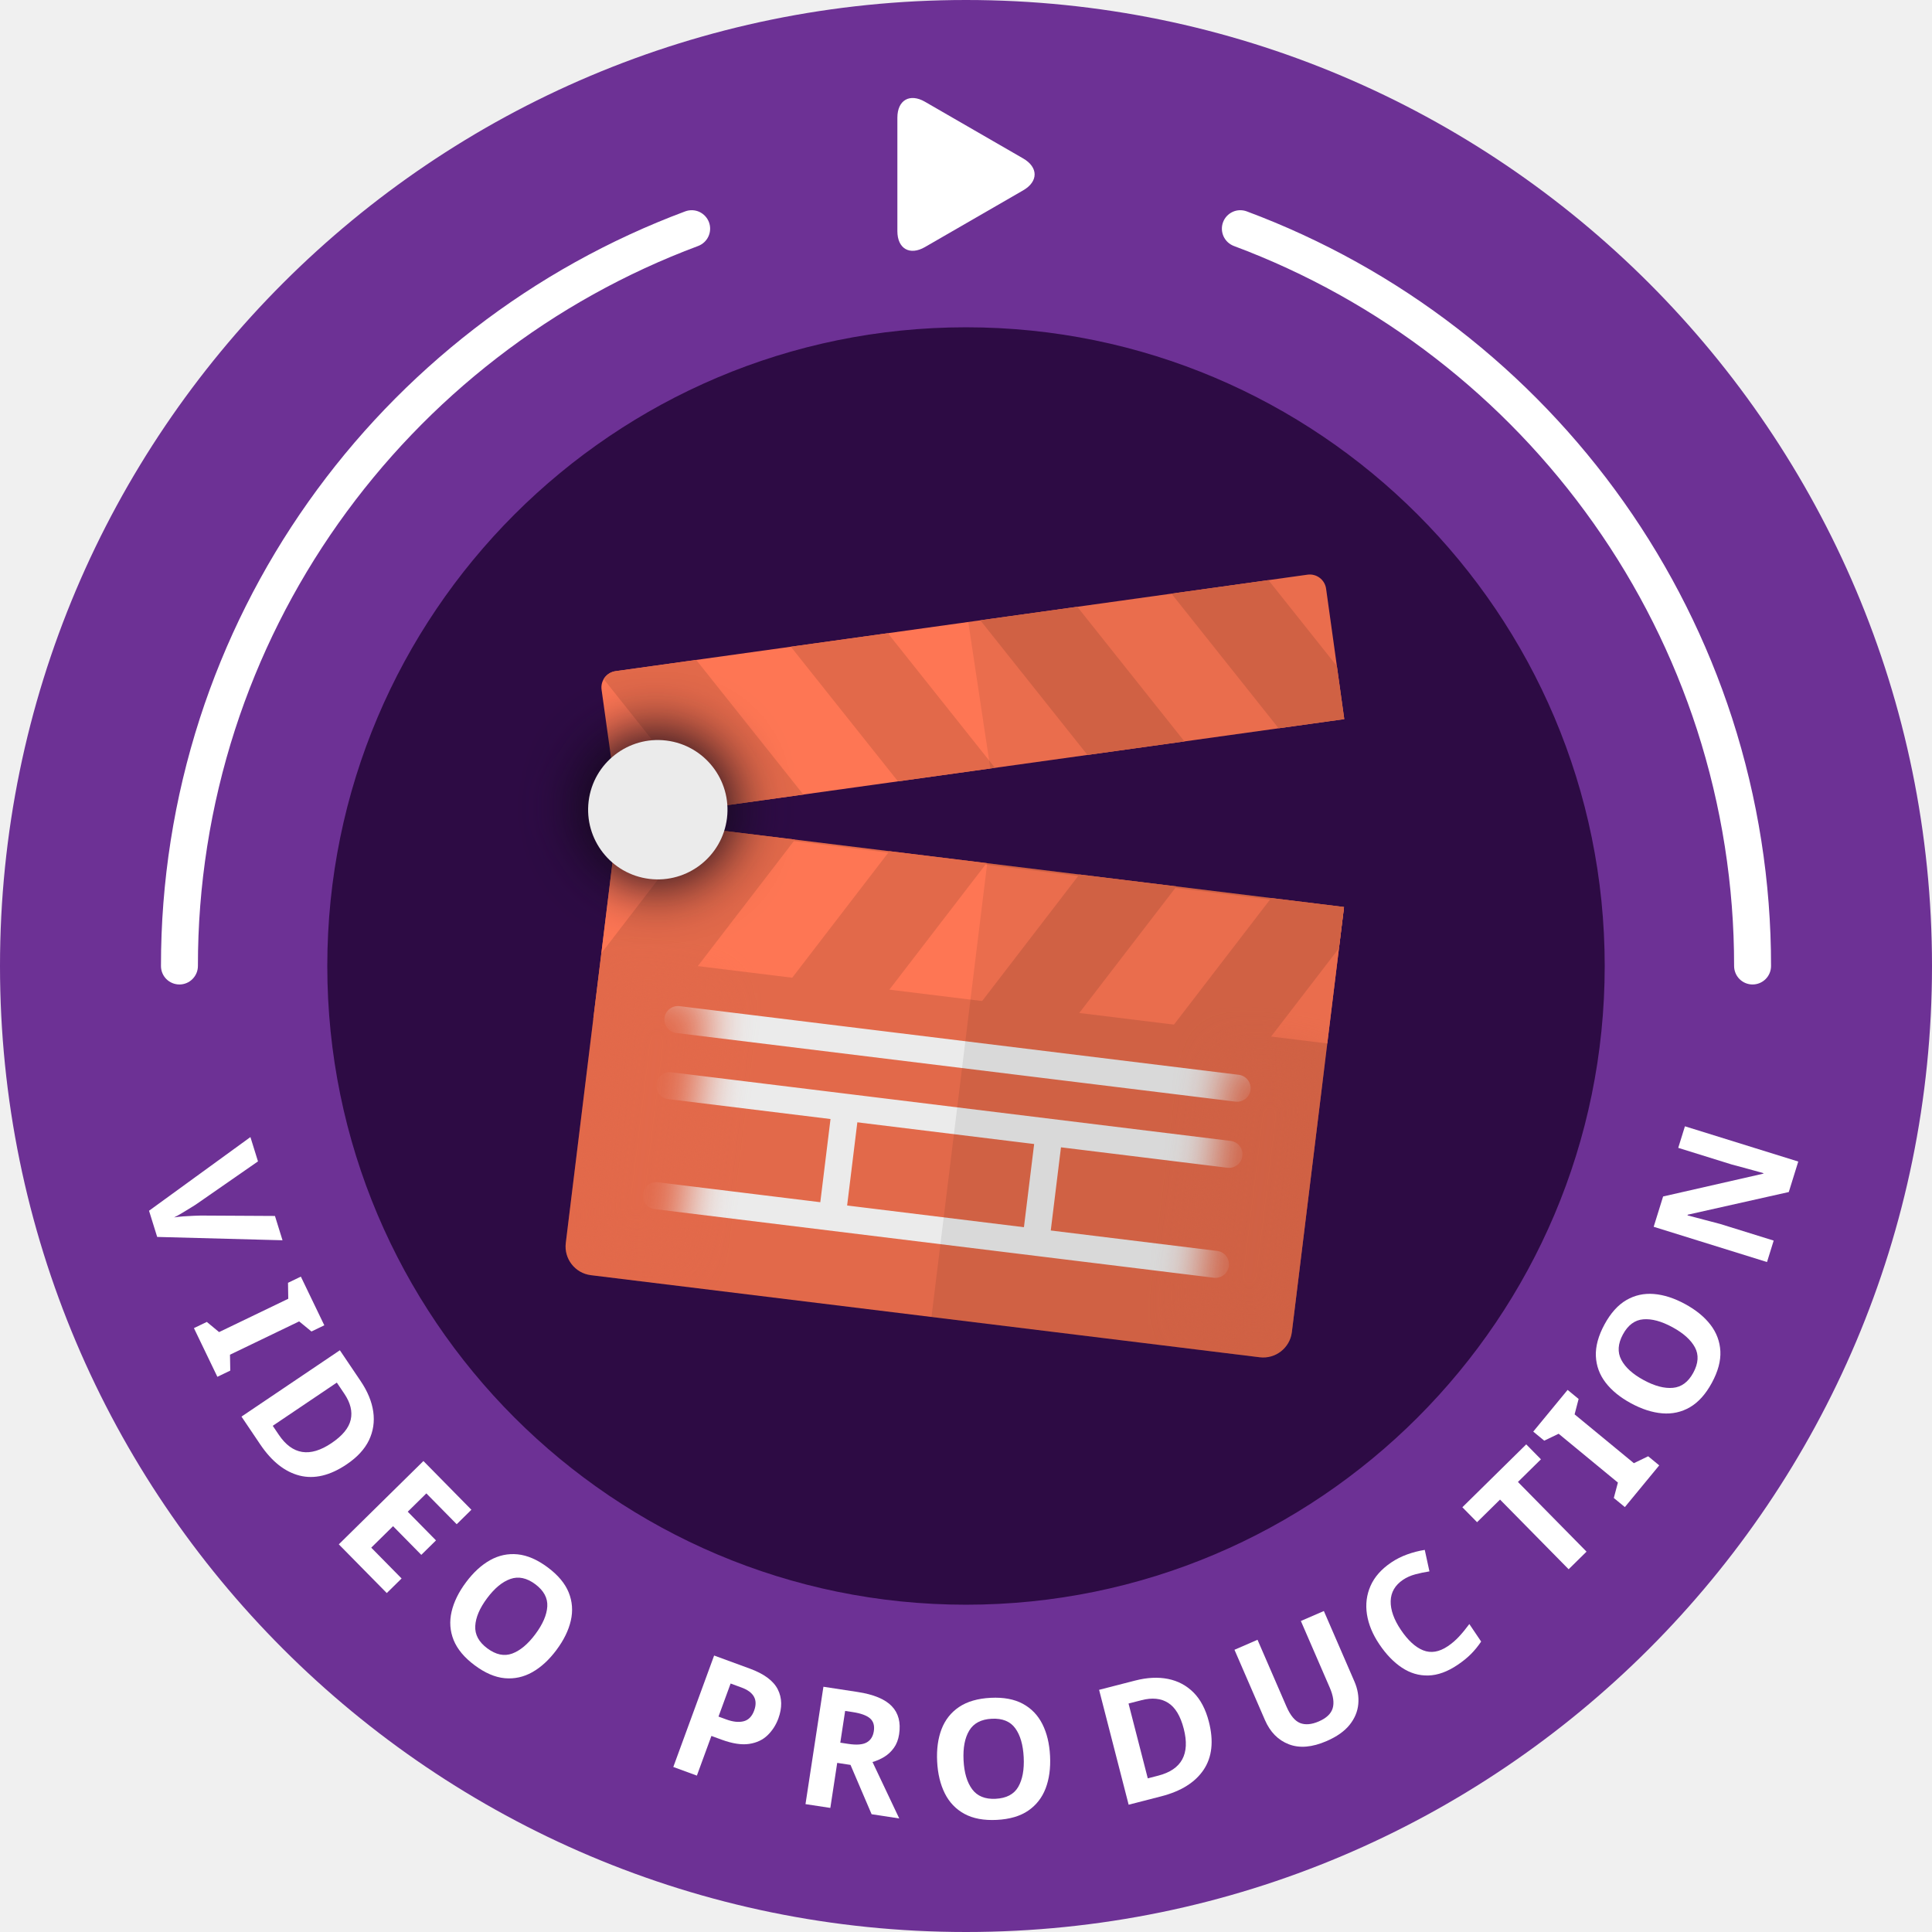
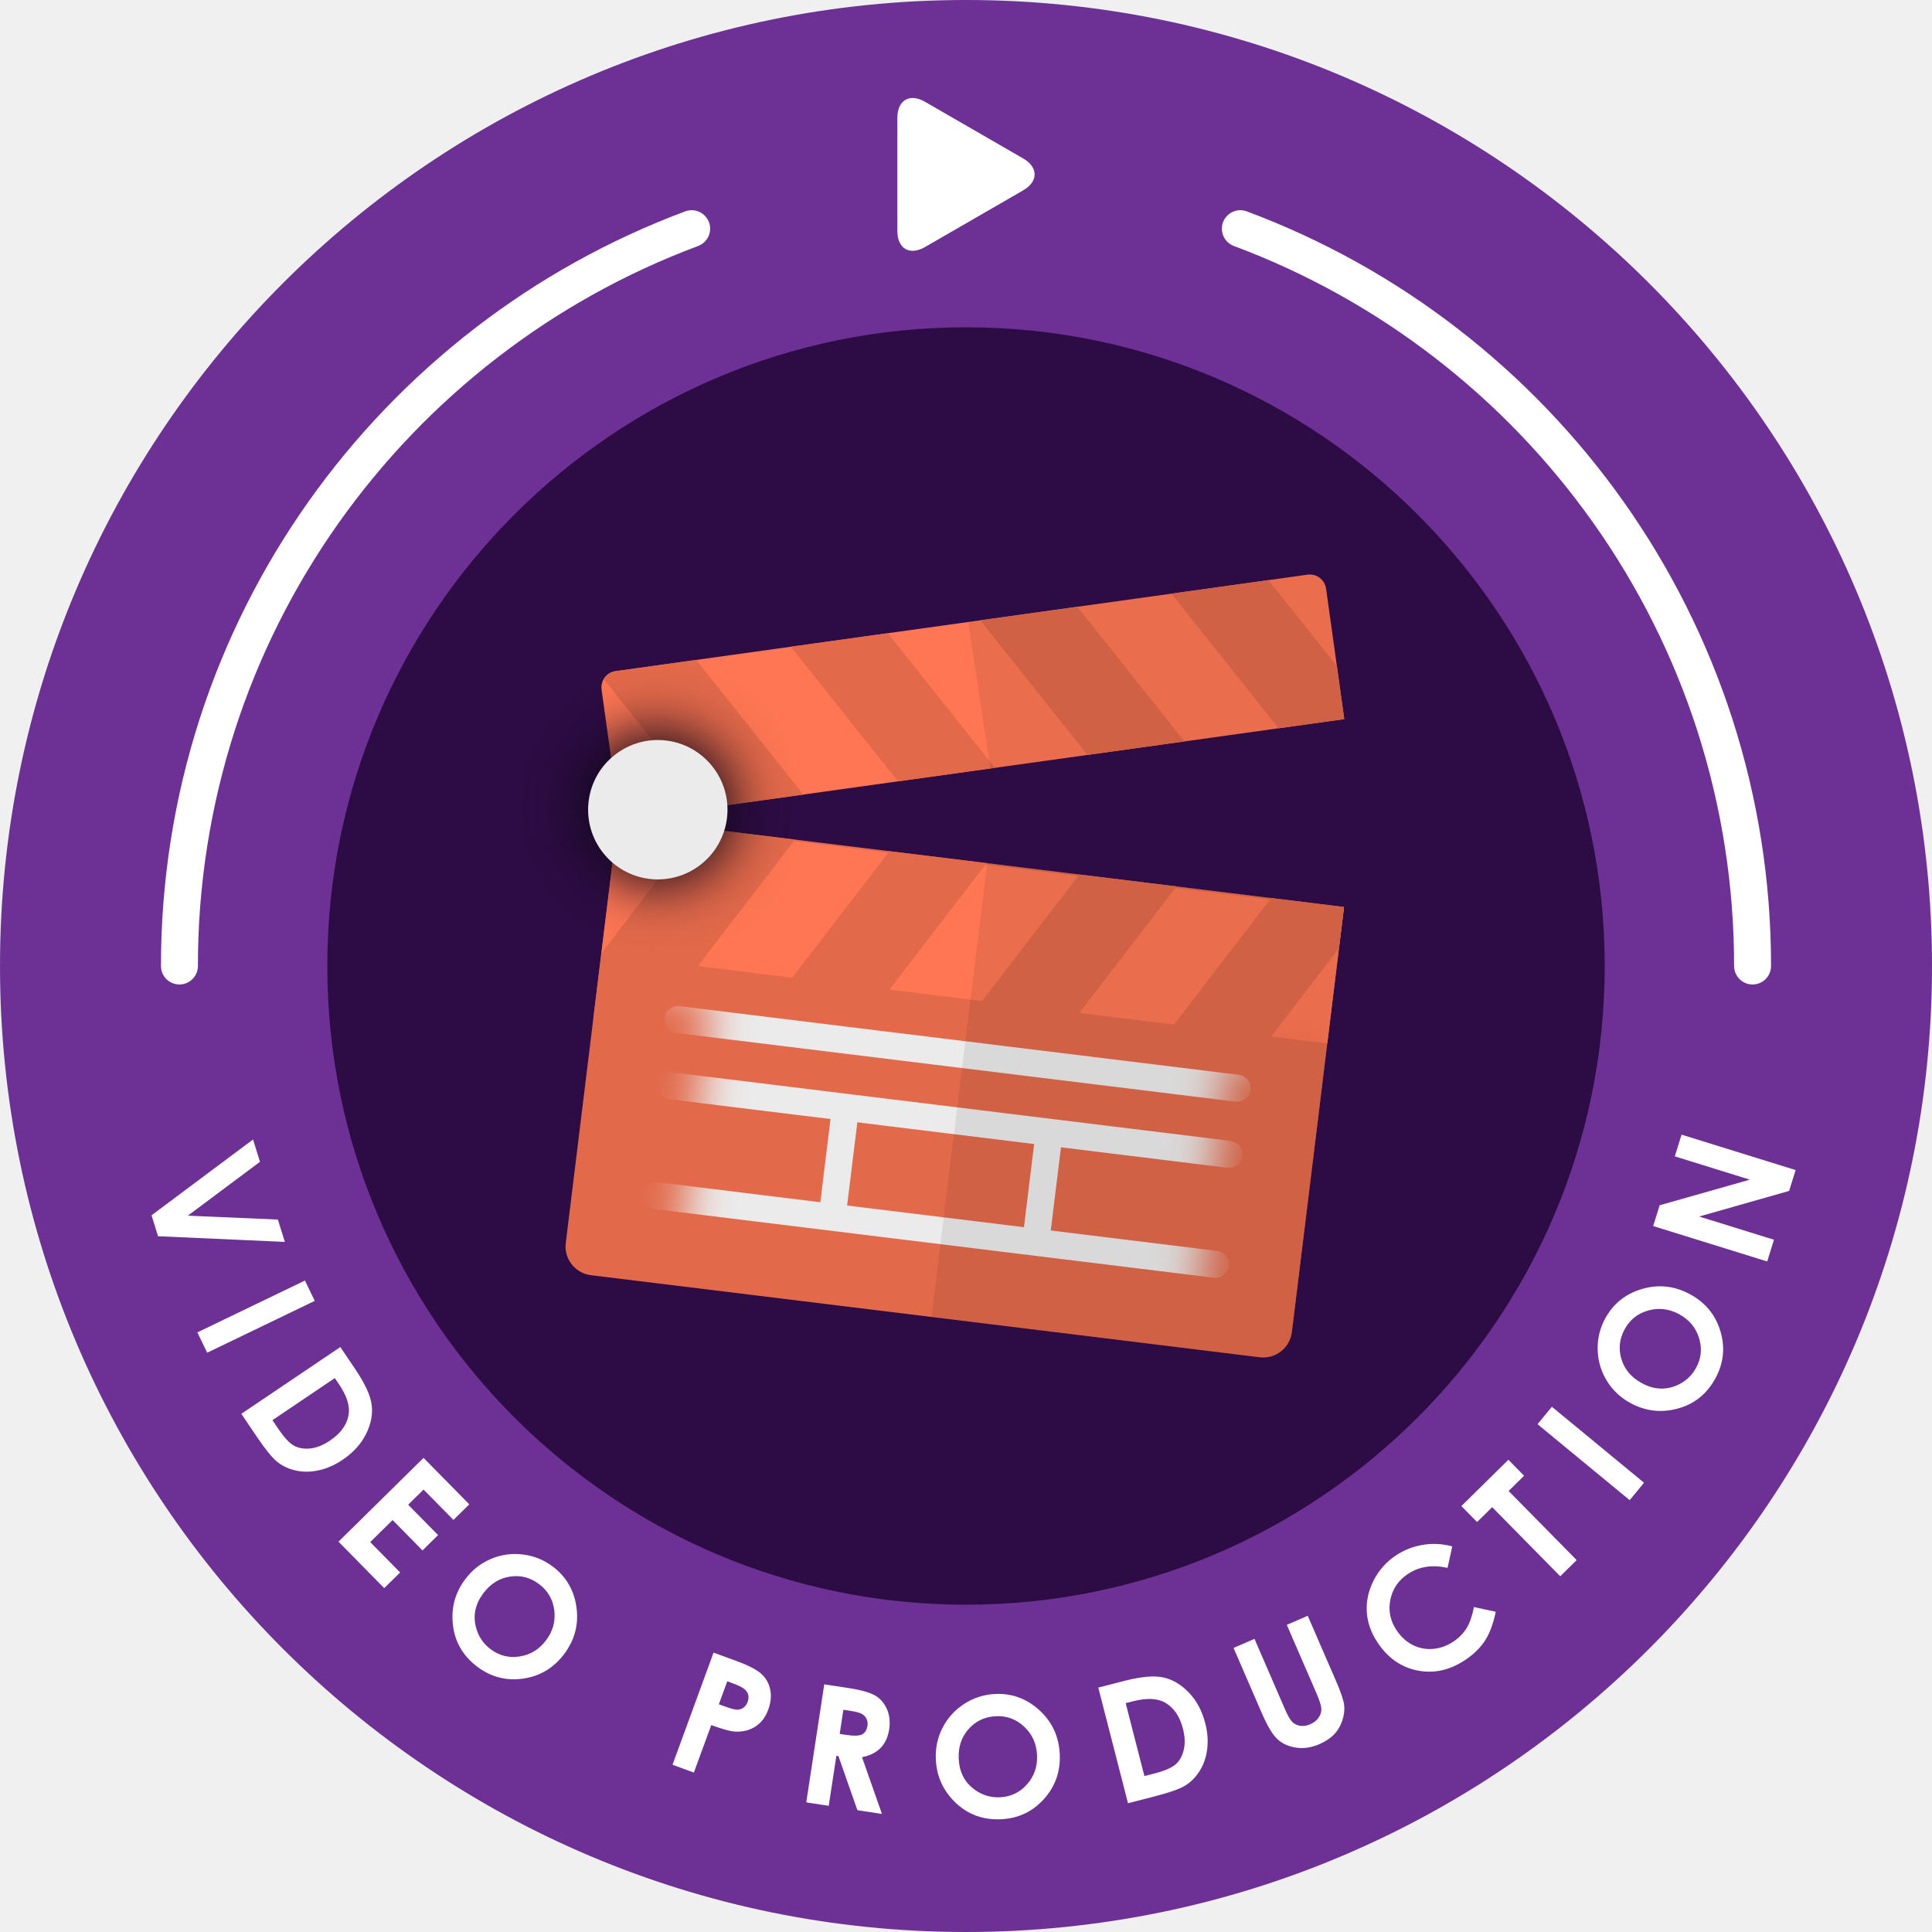
<svg xmlns="http://www.w3.org/2000/svg" style="isolation:isolate" viewBox="2282.866 754.491 522.974 522.974" width="522.974" height="522.974">
  <defs>
-     <clipPath id="_clipPath_ESN05KIvNSccpb6ncoM7irkcxPYnp8QJ">
+     <clipPath id="_clipPath_3q31R25AF3iXmdYgoEAkZuRRqNWu70Sh">
      <rect x="2282.866" y="754.491" width="522.974" height="522.974" />
    </clipPath>
  </defs>
-   <g clip-path="url(#_clipPath_ESN05KIvNSccpb6ncoM7irkcxPYnp8QJ)">
+   <g clip-path="url(#_clipPath_3q31R25AF3iXmdYgoEAkZuRRqNWu70Sh)">
    <g>
      <circle vector-effect="non-scaling-stroke" cx="2544.353" cy="1015.978" r="190" fill="none" />
      <circle vector-effect="non-scaling-stroke" cx="2544.353" cy="1015.978" r="197.425" fill="rgb(45,11,68)" />
      <path d=" M 2282.866 1015.978 C 2282.866 871.659 2400.034 754.491 2544.353 754.491 C 2688.671 754.491 2805.84 871.659 2805.84 1015.978 C 2805.84 1160.296 2688.671 1277.465 2544.353 1277.465 C 2400.034 1277.465 2282.866 1160.296 2282.866 1015.978 Z  M 2371.46 1015.978 C 2371.46 920.556 2448.931 843.085 2544.353 843.085 C 2639.775 843.085 2717.246 920.556 2717.246 1015.978 C 2717.246 1111.4 2639.775 1188.871 2544.353 1188.871 C 2448.931 1188.871 2371.46 1111.4 2371.46 1015.978 Z " fill-rule="evenodd" fill="rgb(109,49,149)" />
      <circle vector-effect="non-scaling-stroke" cx="2544.353" cy="1015.978" r="190" fill="none" />
-       <g transform="matrix(1,0,0,1,2354.352,825.978)">
-         <text transform="matrix(0.297,0.955,-0.955,0.297,-34.378,245.85)" style="font-family:'Century Gothic';font-weight:700;font-size:45px;font-style:normal;letter-spacing:12;fill:#ffffff;stroke:none;">V</text>
-         <text transform="matrix(0.434,0.901,-0.901,0.434,-19.616,286.729)" style="font-family:'Century Gothic';font-weight:700;font-size:45px;font-style:normal;letter-spacing:12;fill:#ffffff;stroke:none;">I</text>
-         <text transform="matrix(0.559,0.829,-0.829,0.559,-8.381,308.619)" style="font-family:'Century Gothic';font-weight:700;font-size:45px;font-style:normal;letter-spacing:12;fill:#ffffff;stroke:none;">D</text>
-         <text transform="matrix(0.702,0.713,-0.713,0.702,17.383,343.665)" style="font-family:'Century Gothic';font-weight:700;font-size:45px;font-style:normal;letter-spacing:12;fill:#ffffff;stroke:none;">E</text>
-         <text transform="matrix(0.801,0.598,-0.598,0.801,42.908,368.199)" style="font-family:'Century Gothic';font-weight:700;font-size:45px;font-style:normal;letter-spacing:12;fill:#ffffff;stroke:none;">O </text>
-         <text transform="matrix(0.939,0.344,-0.344,0.939,106.97,405.423)" style="font-family:'Century Gothic';font-weight:700;font-size:45px;font-style:normal;letter-spacing:12;fill:#ffffff;stroke:none;">P</text>
-         <text transform="matrix(0.989,0.151,-0.151,0.989,142.552,416.262)" style="font-family:'Century Gothic';font-weight:700;font-size:45px;font-style:normal;letter-spacing:12;fill:#ffffff;stroke:none;">R</text>
-         <text transform="matrix(0.999,-0.05,0.05,0.999,180.39,421.585)" style="font-family:'Century Gothic';font-weight:700;font-size:45px;font-style:normal;letter-spacing:12;fill:#ffffff;stroke:none;">O</text>
-         <text transform="matrix(0.968,-0.249,0.249,0.968,230.11,418.039)" style="font-family:'Century Gothic';font-weight:700;font-size:45px;font-style:normal;letter-spacing:12;fill:#ffffff;stroke:none;">D</text>
-         <text transform="matrix(0.918,-0.398,0.398,0.918,271.945,406.105)" style="font-family:'Century Gothic';font-weight:700;font-size:45px;font-style:normal;letter-spacing:12;fill:#ffffff;stroke:none;">U</text>
-         <text transform="matrix(0.829,-0.559,0.559,0.829,308.676,388.341)" style="font-family:'Century Gothic';font-weight:700;font-size:45px;font-style:normal;letter-spacing:12;fill:#ffffff;stroke:none;">C</text>
-         <text transform="matrix(0.713,-0.702,0.702,0.713,346.266,360.054)" style="font-family:'Century Gothic';font-weight:700;font-size:45px;font-style:normal;letter-spacing:12;fill:#ffffff;stroke:none;">T</text>
-         <text transform="matrix(0.636,-0.772,0.772,0.636,367.435,337.576)" style="font-family:'Century Gothic';font-weight:700;font-size:45px;font-style:normal;letter-spacing:12;fill:#ffffff;stroke:none;">I</text>
-         <text transform="matrix(0.477,-0.879,0.879,0.477,382.952,318.363)" style="font-family:'Century Gothic';font-weight:700;font-size:45px;font-style:normal;letter-spacing:12;fill:#ffffff;stroke:none;">O</text>
-         <text transform="matrix(0.297,-0.955,0.955,0.297,405.626,274)" style="font-family:'Century Gothic';font-weight:700;font-size:45px;font-style:normal;letter-spacing:12;fill:#ffffff;stroke:none;">N</text>
-       </g>
+       <path d=" M 2464.914 1232.19 L 2476.019 1201.836 L 2482.148 1204.078 L 2482.148 1204.078 Q 2487.121 1205.898 2488.983 1207.62 L 2488.983 1207.62 L 2488.983 1207.62 Q 2490.844 1209.342 2491.362 1211.86 L 2491.362 1211.86 L 2491.362 1211.86 Q 2491.88 1214.377 2490.831 1217.245 L 2490.831 1217.245 L 2490.831 1217.245 Q 2489.668 1220.423 2487.237 1221.92 L 2487.237 1221.92 L 2487.237 1221.92 Q 2484.806 1223.417 2481.656 1223.201 L 2481.656 1223.201 L 2481.656 1223.201 Q 2479.811 1223.064 2475.395 1221.449 L 2475.395 1221.449 L 2470.692 1234.304 L 2464.914 1232.19 L 2464.914 1232.19 Z  M 2479.729 1209.604 L 2477.456 1215.815 L 2479.293 1216.487 L 2479.293 1216.487 Q 2481.459 1217.28 2482.419 1217.28 L 2482.419 1217.28 L 2482.419 1217.28 Q 2483.378 1217.28 2484.123 1216.745 L 2484.123 1216.745 L 2484.123 1216.745 Q 2484.869 1216.211 2485.239 1215.2 L 2485.239 1215.2 L 2485.239 1215.2 Q 2485.88 1213.446 2484.813 1212.143 L 2484.813 1212.143 L 2484.813 1212.143 Q 2484.041 1211.182 2481.359 1210.2 L 2481.359 1210.2 L 2479.729 1209.604 L 2479.729 1209.604 Z  M 2501.115 1242.379 L 2505.985 1210.426 L 2512.436 1211.409 L 2512.436 1211.409 Q 2517.736 1212.217 2519.841 1213.504 L 2519.841 1213.504 L 2519.841 1213.504 Q 2521.945 1214.792 2522.979 1217.194 L 2522.979 1217.194 L 2522.979 1217.194 Q 2524.013 1219.597 2523.556 1222.595 L 2523.556 1222.595 L 2523.556 1222.595 Q 2523.076 1225.744 2521.244 1227.632 L 2521.244 1227.632 L 2521.244 1227.632 Q 2519.411 1229.52 2516.205 1230.142 L 2516.205 1230.142 L 2521.599 1245.501 L 2514.952 1244.488 L 2509.824 1229.859 L 2509.26 1229.773 L 2507.197 1243.306 L 2501.115 1242.379 L 2501.115 1242.379 Z  M 2511.16 1217.305 L 2510.163 1223.843 L 2512.075 1224.134 L 2512.075 1224.134 Q 2514.986 1224.578 2516.198 1223.985 L 2516.198 1223.985 L 2516.198 1223.985 Q 2517.411 1223.392 2517.679 1221.632 L 2517.679 1221.632 L 2517.679 1221.632 Q 2517.838 1220.59 2517.413 1219.736 L 2517.413 1219.736 L 2517.413 1219.736 Q 2516.987 1218.882 2516.126 1218.406 L 2516.126 1218.406 L 2516.126 1218.406 Q 2515.265 1217.93 2512.832 1217.56 L 2512.832 1217.56 L 2511.16 1217.305 L 2511.16 1217.305 Z  M 2552.174 1213.037 L 2552.174 1213.037 L 2552.174 1213.037 Q 2559.021 1212.695 2564.196 1217.408 L 2564.196 1217.408 L 2564.196 1217.408 Q 2569.371 1222.121 2569.727 1229.253 L 2569.727 1229.253 L 2569.727 1229.253 Q 2570.081 1236.32 2565.465 1241.457 L 2565.465 1241.457 L 2565.465 1241.457 Q 2560.849 1246.594 2553.914 1246.941 L 2553.914 1246.941 L 2553.914 1246.941 Q 2546.65 1247.304 2541.593 1242.519 L 2541.593 1242.519 L 2541.593 1242.519 Q 2536.535 1237.734 2536.19 1230.821 L 2536.19 1230.821 L 2536.19 1230.821 Q 2535.958 1226.191 2538.002 1222.194 L 2538.002 1222.194 L 2538.002 1222.194 Q 2540.046 1218.198 2543.85 1215.731 L 2543.85 1215.731 L 2543.85 1215.731 Q 2547.653 1213.264 2552.174 1213.037 Z  M 2552.409 1219.054 L 2552.409 1219.054 L 2552.409 1219.054 Q 2547.932 1219.278 2545.038 1222.546 L 2545.038 1222.546 L 2545.038 1222.546 Q 2542.143 1225.815 2542.384 1230.621 L 2542.384 1230.621 L 2542.384 1230.621 Q 2542.651 1235.976 2546.648 1238.9 L 2546.648 1238.9 L 2546.648 1238.9 Q 2549.754 1241.187 2553.616 1240.993 L 2553.616 1240.993 L 2553.616 1240.993 Q 2557.984 1240.775 2560.898 1237.461 L 2560.898 1237.461 L 2560.898 1237.461 Q 2563.812 1234.147 2563.58 1229.517 L 2563.58 1229.517 L 2563.58 1229.517 Q 2563.35 1224.908 2560.096 1221.87 L 2560.096 1221.87 L 2560.096 1221.87 Q 2556.842 1218.832 2552.409 1219.054 Z  M 2588.206 1242.608 L 2580.164 1211.303 L 2587.229 1209.488 L 2587.229 1209.488 Q 2594.061 1207.733 2597.815 1208.572 L 2597.815 1208.572 L 2597.815 1208.572 Q 2601.57 1209.411 2604.698 1212.668 L 2604.698 1212.668 L 2604.698 1212.668 Q 2607.826 1215.925 2609.133 1221.011 L 2609.133 1221.011 L 2609.133 1221.011 Q 2610.062 1224.629 2609.639 1227.971 L 2609.639 1227.971 L 2609.639 1227.971 Q 2609.215 1231.312 2607.612 1233.857 L 2607.612 1233.857 L 2607.612 1233.857 Q 2606.008 1236.401 2603.736 1237.802 L 2603.736 1237.802 L 2603.736 1237.802 Q 2601.464 1239.202 2595.378 1240.765 L 2595.378 1240.765 L 2588.206 1242.608 L 2588.206 1242.608 Z  M 2589.599 1215.004 L 2587.577 1215.523 L 2592.645 1235.251 L 2595.412 1234.541 L 2595.412 1234.541 Q 2599.498 1233.491 2601.098 1232.082 L 2601.098 1232.082 L 2601.098 1232.082 Q 2602.699 1230.672 2603.301 1228.158 L 2603.301 1228.158 L 2603.301 1228.158 Q 2603.903 1225.644 2603.072 1222.41 L 2603.072 1222.41 L 2603.072 1222.41 Q 2601.792 1217.43 2598.299 1215.401 L 2598.299 1215.401 L 2598.299 1215.401 Q 2595.154 1213.577 2589.599 1215.004 L 2589.599 1215.004 L 2589.599 1215.004 Z  M 2624.443 1218.254 L 2616.779 1200.574 L 2622.444 1198.118 L 2630.763 1217.311 L 2630.763 1217.311 Q 2631.838 1219.791 2632.717 1220.631 L 2632.717 1220.631 L 2632.717 1220.631 Q 2633.596 1221.471 2634.861 1221.654 L 2634.861 1221.654 L 2634.861 1221.654 Q 2636.125 1221.836 2637.536 1221.224 L 2637.536 1221.224 L 2637.536 1221.224 Q 2639.028 1220.578 2639.81 1219.425 L 2639.81 1219.425 L 2639.81 1219.425 Q 2640.591 1218.272 2640.546 1217.034 L 2640.546 1217.034 L 2640.546 1217.034 Q 2640.5 1215.797 2639.207 1212.813 L 2639.207 1212.813 L 2631.194 1194.326 L 2636.859 1191.87 L 2644.523 1209.551 L 2644.523 1209.551 Q 2646.462 1214.027 2646.71 1215.979 L 2646.71 1215.979 L 2646.71 1215.979 Q 2646.957 1217.931 2646.235 1220.16 L 2646.235 1220.16 L 2646.235 1220.16 Q 2645.513 1222.389 2643.995 1223.969 L 2643.995 1223.969 L 2643.995 1223.969 Q 2642.476 1225.549 2640.017 1226.615 L 2640.017 1226.615 L 2640.017 1226.615 Q 2636.791 1228.013 2633.76 1227.567 L 2633.76 1227.567 L 2633.76 1227.567 Q 2630.729 1227.121 2628.735 1225.339 L 2628.735 1225.339 L 2628.735 1225.339 Q 2626.741 1223.557 2624.443 1218.254 L 2624.443 1218.254 L 2624.443 1218.254 Z  M 2675.977 1173.09 L 2675.977 1173.09 L 2674.704 1178.904 L 2674.704 1178.904 Q 2668.468 1177.517 2663.914 1180.589 L 2663.914 1180.589 L 2663.914 1180.589 Q 2660.07 1183.181 2659.207 1187.58 L 2659.207 1187.58 L 2659.207 1187.58 Q 2658.344 1191.978 2660.936 1195.822 L 2660.936 1195.822 L 2660.936 1195.822 Q 2662.742 1198.5 2665.308 1199.79 L 2665.308 1199.79 L 2665.308 1199.79 Q 2667.875 1201.081 2670.805 1200.828 L 2670.805 1200.828 L 2670.805 1200.828 Q 2673.735 1200.574 2676.34 1198.817 L 2676.34 1198.817 L 2676.34 1198.817 Q 2678.562 1197.319 2679.843 1195.249 L 2679.843 1195.249 L 2679.843 1195.249 Q 2681.124 1193.179 2681.854 1189.506 L 2681.854 1189.506 L 2687.748 1190.779 L 2687.748 1190.779 Q 2686.732 1195.678 2684.846 1198.58 L 2684.846 1198.58 L 2684.846 1198.58 Q 2682.96 1201.482 2679.572 1203.767 L 2679.572 1203.767 L 2679.572 1203.767 Q 2673.323 1207.981 2666.671 1206.703 L 2666.671 1206.703 L 2666.671 1206.703 Q 2660.018 1205.425 2655.841 1199.231 L 2655.841 1199.231 L 2655.841 1199.231 Q 2653.138 1195.224 2652.85 1190.886 L 2652.85 1190.886 L 2652.85 1190.886 Q 2652.562 1186.549 2654.663 1182.375 L 2654.663 1182.375 L 2654.663 1182.375 Q 2656.765 1178.202 2660.663 1175.572 L 2660.663 1175.572 L 2660.663 1175.572 Q 2663.979 1173.336 2667.994 1172.669 L 2667.994 1172.669 L 2667.994 1172.669 Q 2672.01 1172.002 2675.977 1173.09 Z  M 2682.699 1166.491 L 2678.444 1162.17 L 2691.171 1149.635 L 2695.426 1153.955 L 2691.231 1158.088 L 2709.656 1176.794 L 2705.211 1181.173 L 2686.785 1162.467 L 2682.699 1166.491 L 2682.699 1166.491 Z  M 2724.003 1160.566 L 2699.065 1140.005 L 2702.951 1135.292 L 2727.889 1155.853 L 2724.003 1160.566 L 2724.003 1160.566 Z  M 2717.376 1111.393 L 2717.376 1111.393 L 2717.376 1111.393 Q 2720.646 1105.367 2727.364 1103.401 L 2727.364 1103.401 L 2727.364 1103.401 Q 2734.081 1101.434 2740.358 1104.84 L 2740.358 1104.84 L 2740.358 1104.84 Q 2746.576 1108.215 2748.561 1114.83 L 2748.561 1114.83 L 2748.561 1114.83 Q 2750.546 1121.444 2747.234 1127.547 L 2747.234 1127.547 L 2747.234 1127.547 Q 2743.765 1133.939 2737.047 1135.768 L 2737.047 1135.768 L 2737.047 1135.768 Q 2730.33 1137.598 2724.246 1134.296 L 2724.246 1134.296 L 2724.246 1134.296 Q 2720.172 1132.085 2717.822 1128.26 L 2717.822 1128.26 L 2717.822 1128.26 Q 2715.473 1124.435 2715.345 1119.903 L 2715.345 1119.903 L 2715.345 1119.903 Q 2715.217 1115.371 2717.376 1111.393 Z  M 2722.636 1114.322 L 2722.636 1114.322 L 2722.636 1114.322 Q 2720.498 1118.262 2721.784 1122.435 L 2721.784 1122.435 L 2721.784 1122.435 Q 2723.069 1126.607 2727.299 1128.903 L 2727.299 1128.903 L 2727.299 1128.903 Q 2732.011 1131.46 2736.587 1129.569 L 2736.587 1129.569 L 2736.587 1129.569 Q 2740.156 1128.106 2742.001 1124.707 L 2742.001 1124.707 L 2742.001 1124.707 Q 2744.086 1120.864 2742.773 1116.651 L 2742.773 1116.651 L 2742.773 1116.651 Q 2741.459 1112.438 2737.384 1110.226 L 2737.384 1110.226 L 2737.384 1110.226 Q 2733.329 1108.025 2729.041 1109.223 L 2729.041 1109.223 L 2729.041 1109.223 Q 2724.753 1110.421 2722.636 1114.322 Z  M 2761.235 1095.956 L 2730.367 1086.372 L 2732.113 1080.748 L 2756.537 1073.814 L 2736.225 1067.507 L 2738.049 1061.631 L 2768.917 1071.216 L 2767.164 1076.861 L 2742.81 1083.793 L 2763.06 1090.081 L 2761.235 1095.956 L 2761.235 1095.956 Z  M 2323.886 1083.457 L 2351.36 1062.94 L 2353.236 1068.984 L 2333.718 1083.557 L 2358.09 1084.617 L 2359.967 1090.661 L 2325.645 1089.123 L 2323.886 1083.457 L 2323.886 1083.457 Z  M 2336.295 1115.159 L 2365.412 1101.126 L 2368.064 1106.628 L 2338.948 1120.662 L 2336.295 1115.159 L 2336.295 1115.159 Z  M 2348.196 1137.198 L 2374.994 1119.126 L 2379.072 1125.174 L 2379.072 1125.174 Q 2383.016 1131.021 2383.484 1134.84 L 2383.484 1134.84 L 2383.484 1134.84 Q 2383.953 1138.658 2381.933 1142.698 L 2381.933 1142.698 L 2381.933 1142.698 Q 2379.913 1146.737 2375.559 1149.673 L 2375.559 1149.673 L 2375.559 1149.673 Q 2372.462 1151.761 2369.172 1152.483 L 2369.172 1152.483 L 2369.172 1152.483 Q 2365.882 1153.204 2362.947 1152.547 L 2362.947 1152.547 L 2362.947 1152.547 Q 2360.012 1151.889 2357.931 1150.218 L 2357.931 1150.218 L 2357.931 1150.218 Q 2355.85 1148.547 2352.337 1143.337 L 2352.337 1143.337 L 2348.196 1137.198 L 2348.196 1137.198 Z  M 2374.67 1129.256 L 2373.503 1127.525 L 2356.615 1138.914 L 2358.213 1141.282 L 2358.213 1141.282 Q 2360.571 1144.78 2362.436 1145.815 L 2362.436 1145.815 L 2362.436 1145.815 Q 2364.3 1146.85 2366.87 1146.575 L 2366.87 1146.575 L 2366.87 1146.575 Q 2369.44 1146.299 2372.209 1144.431 L 2372.209 1144.431 L 2372.209 1144.431 Q 2376.472 1141.557 2377.213 1137.585 L 2377.213 1137.585 L 2377.213 1137.585 Q 2377.876 1134.011 2374.67 1129.256 L 2374.67 1129.256 L 2374.67 1129.256 Z  M 2374.493 1171.809 L 2397.52 1149.127 L 2409.902 1161.698 L 2405.613 1165.923 L 2397.518 1157.704 L 2393.354 1161.805 L 2401.449 1170.024 L 2397.238 1174.172 L 2389.143 1165.953 L 2383.084 1171.92 L 2391.179 1180.139 L 2386.874 1184.379 L 2374.493 1171.809 L 2374.493 1171.809 Z  M 2432.43 1178.494 L 2432.43 1178.494 L 2432.43 1178.494 Q 2437.923 1182.596 2438.904 1189.526 L 2438.904 1189.526 L 2438.904 1189.526 Q 2439.886 1196.456 2435.613 1202.178 L 2435.613 1202.178 L 2435.613 1202.178 Q 2431.38 1207.847 2424.549 1208.861 L 2424.549 1208.861 L 2424.549 1208.861 Q 2417.717 1209.876 2412.154 1205.721 L 2412.154 1205.721 L 2412.154 1205.721 Q 2406.326 1201.37 2405.481 1194.459 L 2405.481 1194.459 L 2405.481 1194.459 Q 2404.636 1187.548 2408.777 1182.002 L 2408.777 1182.002 L 2408.777 1182.002 Q 2411.551 1178.287 2415.674 1176.512 L 2415.674 1176.512 L 2415.674 1176.512 Q 2419.797 1174.737 2424.3 1175.261 L 2424.3 1175.261 L 2424.3 1175.261 Q 2428.803 1175.786 2432.43 1178.494 Z  M 2428.775 1183.278 L 2428.775 1183.278 L 2428.775 1183.278 Q 2425.183 1180.597 2420.869 1181.269 L 2420.869 1181.269 L 2420.869 1181.269 Q 2416.555 1181.942 2413.676 1185.798 L 2413.676 1185.798 L 2413.676 1185.798 Q 2410.469 1190.093 2411.683 1194.894 L 2411.683 1194.894 L 2411.683 1194.894 Q 2412.618 1198.636 2415.717 1200.95 L 2415.717 1200.95 L 2415.717 1200.95 Q 2419.22 1203.566 2423.578 1202.871 L 2423.578 1202.871 L 2423.578 1202.871 Q 2427.936 1202.177 2430.71 1198.462 L 2430.71 1198.462 L 2430.71 1198.462 Q 2433.471 1194.765 2432.901 1190.349 L 2432.901 1190.349 L 2432.901 1190.349 Q 2432.331 1185.934 2428.775 1183.278 Z " fill-rule="evenodd" fill="rgb(255,255,255)" />
      <g>
        <path d=" M 2450.144 975.88 L 2646.682 1000.004 L 2632.557 1115.085 C 2632.032 1119.365 2628.13 1122.414 2623.85 1121.888 L 2442.822 1099.669 C 2438.542 1099.143 2435.493 1095.242 2436.019 1090.962 L 2450.144 975.88 Z " fill="rgb(226,105,74)" />
-         <clipPath id="_clipPath_wog4HJeczofdBHTFZxDJ0i4egKp6wi6Q">
+         <clipPath id="_clipPath_9TwRY0TRUkkkTCJ5GBHOIX9BDKjaIHhq">
          <path d=" M 2450.144 975.88 L 2646.682 1000.004 L 2632.557 1115.085 C 2632.032 1119.365 2628.13 1122.414 2623.85 1121.888 L 2442.822 1099.669 C 2438.542 1099.143 2435.493 1095.242 2436.019 1090.962 L 2450.144 975.88 Z " fill="rgb(226,105,74)" />
        </clipPath>
-         <g clip-path="url(#_clipPath_wog4HJeczofdBHTFZxDJ0i4egKp6wi6Q)">
+         <g clip-path="url(#_clipPath_9TwRY0TRUkkkTCJ5GBHOIX9BDKjaIHhq)">
          <rect x="2441.907" y="987.499" width="208.8" height="36.755" transform="matrix(0.993,0.122,-0.122,0.993,141.511,-302.72)" fill="rgb(254,118,84)" />
          <rect x="2603.985" y="985.289" width="23.127" height="94.348" transform="matrix(0.685,0.728,-0.617,0.803,1460.169,-1701.028)" fill="rgb(226,105,74)" />
          <rect x="2561.948" y="966.018" width="23.127" height="94.348" transform="matrix(0.685,0.728,-0.617,0.803,1435.048,-1674.217)" fill="rgb(226,105,74)" />
          <rect x="2512.404" y="957.255" width="23.127" height="94.348" transform="matrix(0.685,0.728,-0.617,0.803,1414.054,-1639.87)" fill="rgb(226,105,74)" />
          <rect x="2463.346" y="947.211" width="23.127" height="94.348" transform="matrix(0.685,0.728,-0.617,0.803,1392.421,-1606.129)" fill="rgb(226,105,74)" />
          <path d="M 2466.81 1026.848 L 2618.185 1045.429 C 2620.188 1045.675 2621.615 1047.501 2621.37 1049.504 L 2621.37 1049.504 C 2621.124 1051.508 2619.297 1052.935 2617.294 1052.689 L 2465.919 1034.109 C 2463.915 1033.863 2462.488 1032.037 2462.734 1030.033 L 2462.734 1030.033 C 2462.98 1028.03 2464.806 1026.603 2466.81 1026.848 Z" style="stroke:none;fill:#EBEBEB;stroke-miterlimit:10;" />
          <path d="M 2464.613 1044.745 L 2615.988 1063.325 C 2617.992 1063.571 2619.419 1065.398 2619.173 1067.401 L 2619.173 1067.401 C 2618.927 1069.405 2617.101 1070.832 2615.097 1070.586 L 2463.722 1052.006 C 2461.719 1051.76 2460.292 1049.933 2460.538 1047.93 L 2460.538 1047.93 C 2460.783 1045.926 2462.61 1044.499 2464.613 1044.745 Z" style="stroke:none;fill:#EBEBEB;stroke-miterlimit:10;" />
          <path d="M 2460.959 1074.522 L 2612.333 1093.102 C 2614.337 1093.348 2615.764 1095.174 2615.518 1097.178 L 2615.518 1097.178 C 2615.272 1099.181 2613.446 1100.608 2611.442 1100.362 L 2460.067 1081.782 C 2458.064 1081.536 2456.637 1079.71 2456.883 1077.706 L 2456.883 1077.706 C 2457.129 1075.703 2458.955 1074.276 2460.959 1074.522 Z" style="stroke:none;fill:#EBEBEB;stroke-miterlimit:10;" />
          <defs>
-             <filter id="ipbzlUi5OiJXqOWeqLOXEMPXfa4u0xAB" x="-200%" y="-200%" width="400%" height="400%" filterUnits="objectBoundingBox" color-interpolation-filters="sRGB">
+             <filter id="O3rMDtRybBa24bju43gQkgjaKMSU5ZEb" x="-200%" y="-200%" width="400%" height="400%" filterUnits="objectBoundingBox" color-interpolation-filters="sRGB">
              <feGaussianBlur stdDeviation="5.753" />
            </filter>
          </defs>
-           <g filter="url(#ipbzlUi5OiJXqOWeqLOXEMPXfa4u0xAB)">
+           <g filter="url(#O3rMDtRybBa24bju43gQkgjaKMSU5ZEb)">
            <rect x="2443.662" y="1020.819" width="26.667" height="73.333" transform="matrix(0.993,0.122,-0.122,0.993,147.134,-291.455)" fill="rgb(226,105,74)" />
          </g>
          <defs>
-             <filter id="INWo1x3ZL3WmwQhEN3p3isyaf2OEYpSZ" x="-200%" y="-200%" width="400%" height="400%" filterUnits="objectBoundingBox" color-interpolation-filters="sRGB">
+             <filter id="FaJazaguo2fNq5hdFbDVxKMeiBPRDoF6" x="-200%" y="-200%" width="400%" height="400%" filterUnits="objectBoundingBox" color-interpolation-filters="sRGB">
              <feGaussianBlur stdDeviation="5.753" />
            </filter>
          </defs>
-           <g filter="url(#INWo1x3ZL3WmwQhEN3p3isyaf2OEYpSZ)">
+           <g filter="url(#FaJazaguo2fNq5hdFbDVxKMeiBPRDoF6)">
            <rect x="2609.499" y="1040.502" width="26.667" height="73.333" transform="matrix(0.993,0.122,-0.122,0.993,150.767,-311.512)" fill="rgb(226,105,74)" />
          </g>
          <path d="M 2504.82 1080.685 L 2507.965 1055.064 C 2508.069 1054.211 2508.846 1053.604 2509.699 1053.709 L 2513.87 1054.221 C 2514.723 1054.326 2515.33 1055.102 2515.225 1055.955 L 2512.08 1081.576 C 2511.976 1082.429 2511.199 1083.036 2510.346 1082.931 L 2506.175 1082.419 C 2505.322 1082.314 2504.715 1081.537 2504.82 1080.685 Z" style="stroke:none;fill:#EBEBEB;stroke-miterlimit:10;" />
          <path d="M 2559.9 1087.791 L 2563.045 1062.17 C 2563.15 1061.317 2563.927 1060.71 2564.779 1060.815 L 2568.951 1061.327 C 2569.803 1061.431 2570.41 1062.208 2570.306 1063.061 L 2567.161 1088.682 C 2567.056 1089.534 2566.279 1090.141 2565.427 1090.037 L 2561.255 1089.525 C 2560.403 1089.42 2559.796 1088.643 2559.9 1087.791 Z" style="stroke:none;fill:#EBEBEB;stroke-miterlimit:10;" />
          <g opacity="0.08">
            <rect x="2539.411" y="986.71" width="112.91" height="166.044" transform="matrix(0.993,0.122,-0.122,0.993,149.685,-308.326)" fill="rgb(0,0,0)" />
          </g>
        </g>
        <path d=" M 2450.63 976.494 L 2646.746 949.151 L 2641.823 913.842 C 2641.484 911.411 2639.235 909.713 2636.804 910.052 L 2449.497 936.167 C 2447.066 936.506 2445.368 938.755 2445.707 941.186 L 2450.63 976.494 Z " fill="rgb(254,118,84)" />
-         <clipPath id="_clipPath_7TH1RYZhVsFkVt51w1DKsEfKW9wqSyhz">
+         <clipPath id="_clipPath_8an3HZzYOyGW1N9Pu5FChuORaUs1NZdW">
          <path d=" M 2450.63 976.494 L 2646.746 949.151 L 2641.823 913.842 C 2641.484 911.411 2639.235 909.713 2636.804 910.052 L 2449.497 936.167 C 2447.066 936.506 2445.368 938.755 2445.707 941.186 L 2450.63 976.494 Z " fill="rgb(254,118,84)" />
        </clipPath>
-         <g clip-path="url(#_clipPath_7TH1RYZhVsFkVt51w1DKsEfKW9wqSyhz)">
+         <g clip-path="url(#_clipPath_8an3HZzYOyGW1N9Pu5FChuORaUs1NZdW)">
          <rect x="2472.672" y="918.912" width="23.127" height="94.348" transform="matrix(0.673,-0.739,0.631,0.793,202.14,2036.659)" fill="rgb(226,105,74)" />
          <rect x="2509.171" y="892.324" width="23.127" height="94.348" transform="matrix(0.673,-0.739,0.631,0.793,230.823,2058.132)" fill="rgb(226,105,74)" />
          <rect x="2558.565" y="882.749" width="23.127" height="94.348" transform="matrix(0.673,-0.739,0.631,0.793,252.991,2092.662)" fill="rgb(226,105,74)" />
          <rect x="2607.452" y="871.902" width="23.127" height="94.348" transform="matrix(0.673,-0.739,0.631,0.793,275.795,2126.554)" fill="rgb(226,105,74)" />
          <g opacity="0.08">
            <rect x="2549.327" y="864.741" width="112.91" height="166.044" transform="matrix(0.989,-0.149,0.149,0.989,-112.337,399.873)" fill="rgb(0,0,0)" />
          </g>
        </g>
        <defs>
-           <filter id="2G2mTp7q0eNjKdYdyObzveL1beA3idlt" x="-200%" y="-200%" width="400%" height="400%" filterUnits="objectBoundingBox" color-interpolation-filters="sRGB">
+           <filter id="kPoLn9cIwgWq18v8XYuf5cpFHcHn98Oc" x="-200%" y="-200%" width="400%" height="400%" filterUnits="objectBoundingBox" color-interpolation-filters="sRGB">
            <feGaussianBlur stdDeviation="7.6" />
          </filter>
        </defs>
-         <g filter="url(#2G2mTp7q0eNjKdYdyObzveL1beA3idlt)">
+         <g filter="url(#kPoLn9cIwgWq18v8XYuf5cpFHcHn98Oc)">
          <path d=" M 2439.866 967.73 C 2442.781 956.551 2454.4 949.889 2465.798 952.86 C 2477.196 955.832 2484.083 967.32 2481.169 978.498 C 2478.254 989.677 2466.634 996.34 2455.237 993.368 C 2443.839 990.396 2436.952 978.908 2439.866 967.73 Z " fill="rgb(18,8,25)" />
        </g>
        <path d=" M 2442.204 971.375 C 2443.473 961.041 2452.892 953.682 2463.226 954.95 C 2473.559 956.218 2480.919 965.638 2479.651 975.971 C 2478.382 986.305 2468.963 993.665 2458.629 992.396 C 2448.296 991.128 2440.936 981.709 2442.204 971.375 Z " fill="rgb(235,235,235)" />
      </g>
      <path d=" M 2336.44 1015.97 C 2336.44 1017.3 2335.91 1018.57 2334.97 1019.51 C 2334.04 1020.45 2332.76 1020.98 2331.44 1020.98 C 2330.11 1020.98 2328.84 1020.45 2327.9 1019.52 C 2326.96 1018.58 2326.44 1017.31 2326.44 1015.98 C 2326.42 993.22 2329.97 970.6 2336.96 948.94 C 2343.73 928.03 2353.63 908.27 2366.33 890.33 C 2378.89 872.58 2394.02 856.8 2411.22 843.5 C 2428.55 830.08 2447.81 819.37 2468.34 811.71 C 2469.59 811.25 2470.96 811.29 2472.17 811.84 C 2473.37 812.4 2474.31 813.4 2474.78 814.65 C 2475.24 815.89 2475.19 817.26 2474.64 818.47 C 2474.09 819.68 2473.08 820.61 2471.84 821.08 C 2452.25 828.39 2433.87 838.61 2417.34 851.41 C 2400.92 864.1 2386.48 879.17 2374.49 896.11 C 2362.38 913.22 2352.93 932.07 2346.48 952.01 C 2339.81 972.68 2336.42 994.26 2336.44 1015.97 Z " fill="rgb(255,255,255)" />
      <path d=" M 2616.87 821.08 C 2615.63 820.61 2614.62 819.68 2614.07 818.47 C 2613.52 817.26 2613.47 815.89 2613.93 814.65 C 2614.39 813.4 2615.33 812.4 2616.54 811.84 C 2617.74 811.29 2619.12 811.25 2620.36 811.71 C 2640.9 819.37 2660.15 830.08 2677.49 843.5 C 2694.69 856.8 2709.82 872.58 2722.38 890.33 C 2735.07 908.27 2744.98 928.03 2751.75 948.94 C 2758.74 970.6 2762.29 993.22 2762.27 1015.98 C 2762.27 1017.31 2761.74 1018.58 2760.8 1019.52 C 2759.87 1020.45 2758.59 1020.98 2757.27 1020.98 C 2755.94 1020.98 2754.67 1020.45 2753.73 1019.51 C 2752.8 1018.57 2752.27 1017.3 2752.27 1015.97 C 2752.29 994.26 2748.9 972.68 2742.23 952.01 C 2735.77 932.07 2726.33 913.22 2714.21 896.11 C 2702.23 879.17 2687.79 864.1 2671.37 851.41 C 2654.83 838.61 2636.46 828.39 2616.87 821.08 Z " fill="rgb(255,255,255)" />
      <path d=" M 2559.836 806.014 L 2546.542 813.69 L 2533.248 821.365 C 2529.125 823.746 2525.777 821.813 2525.777 817.052 L 2525.777 801.701 L 2525.777 786.35 C 2525.777 781.59 2529.125 779.657 2533.248 782.037 L 2546.542 789.713 L 2559.836 797.388 C 2563.959 799.769 2563.959 803.634 2559.836 806.014 Z " fill="rgb(255,255,255)" />
    </g>
  </g>
</svg>
